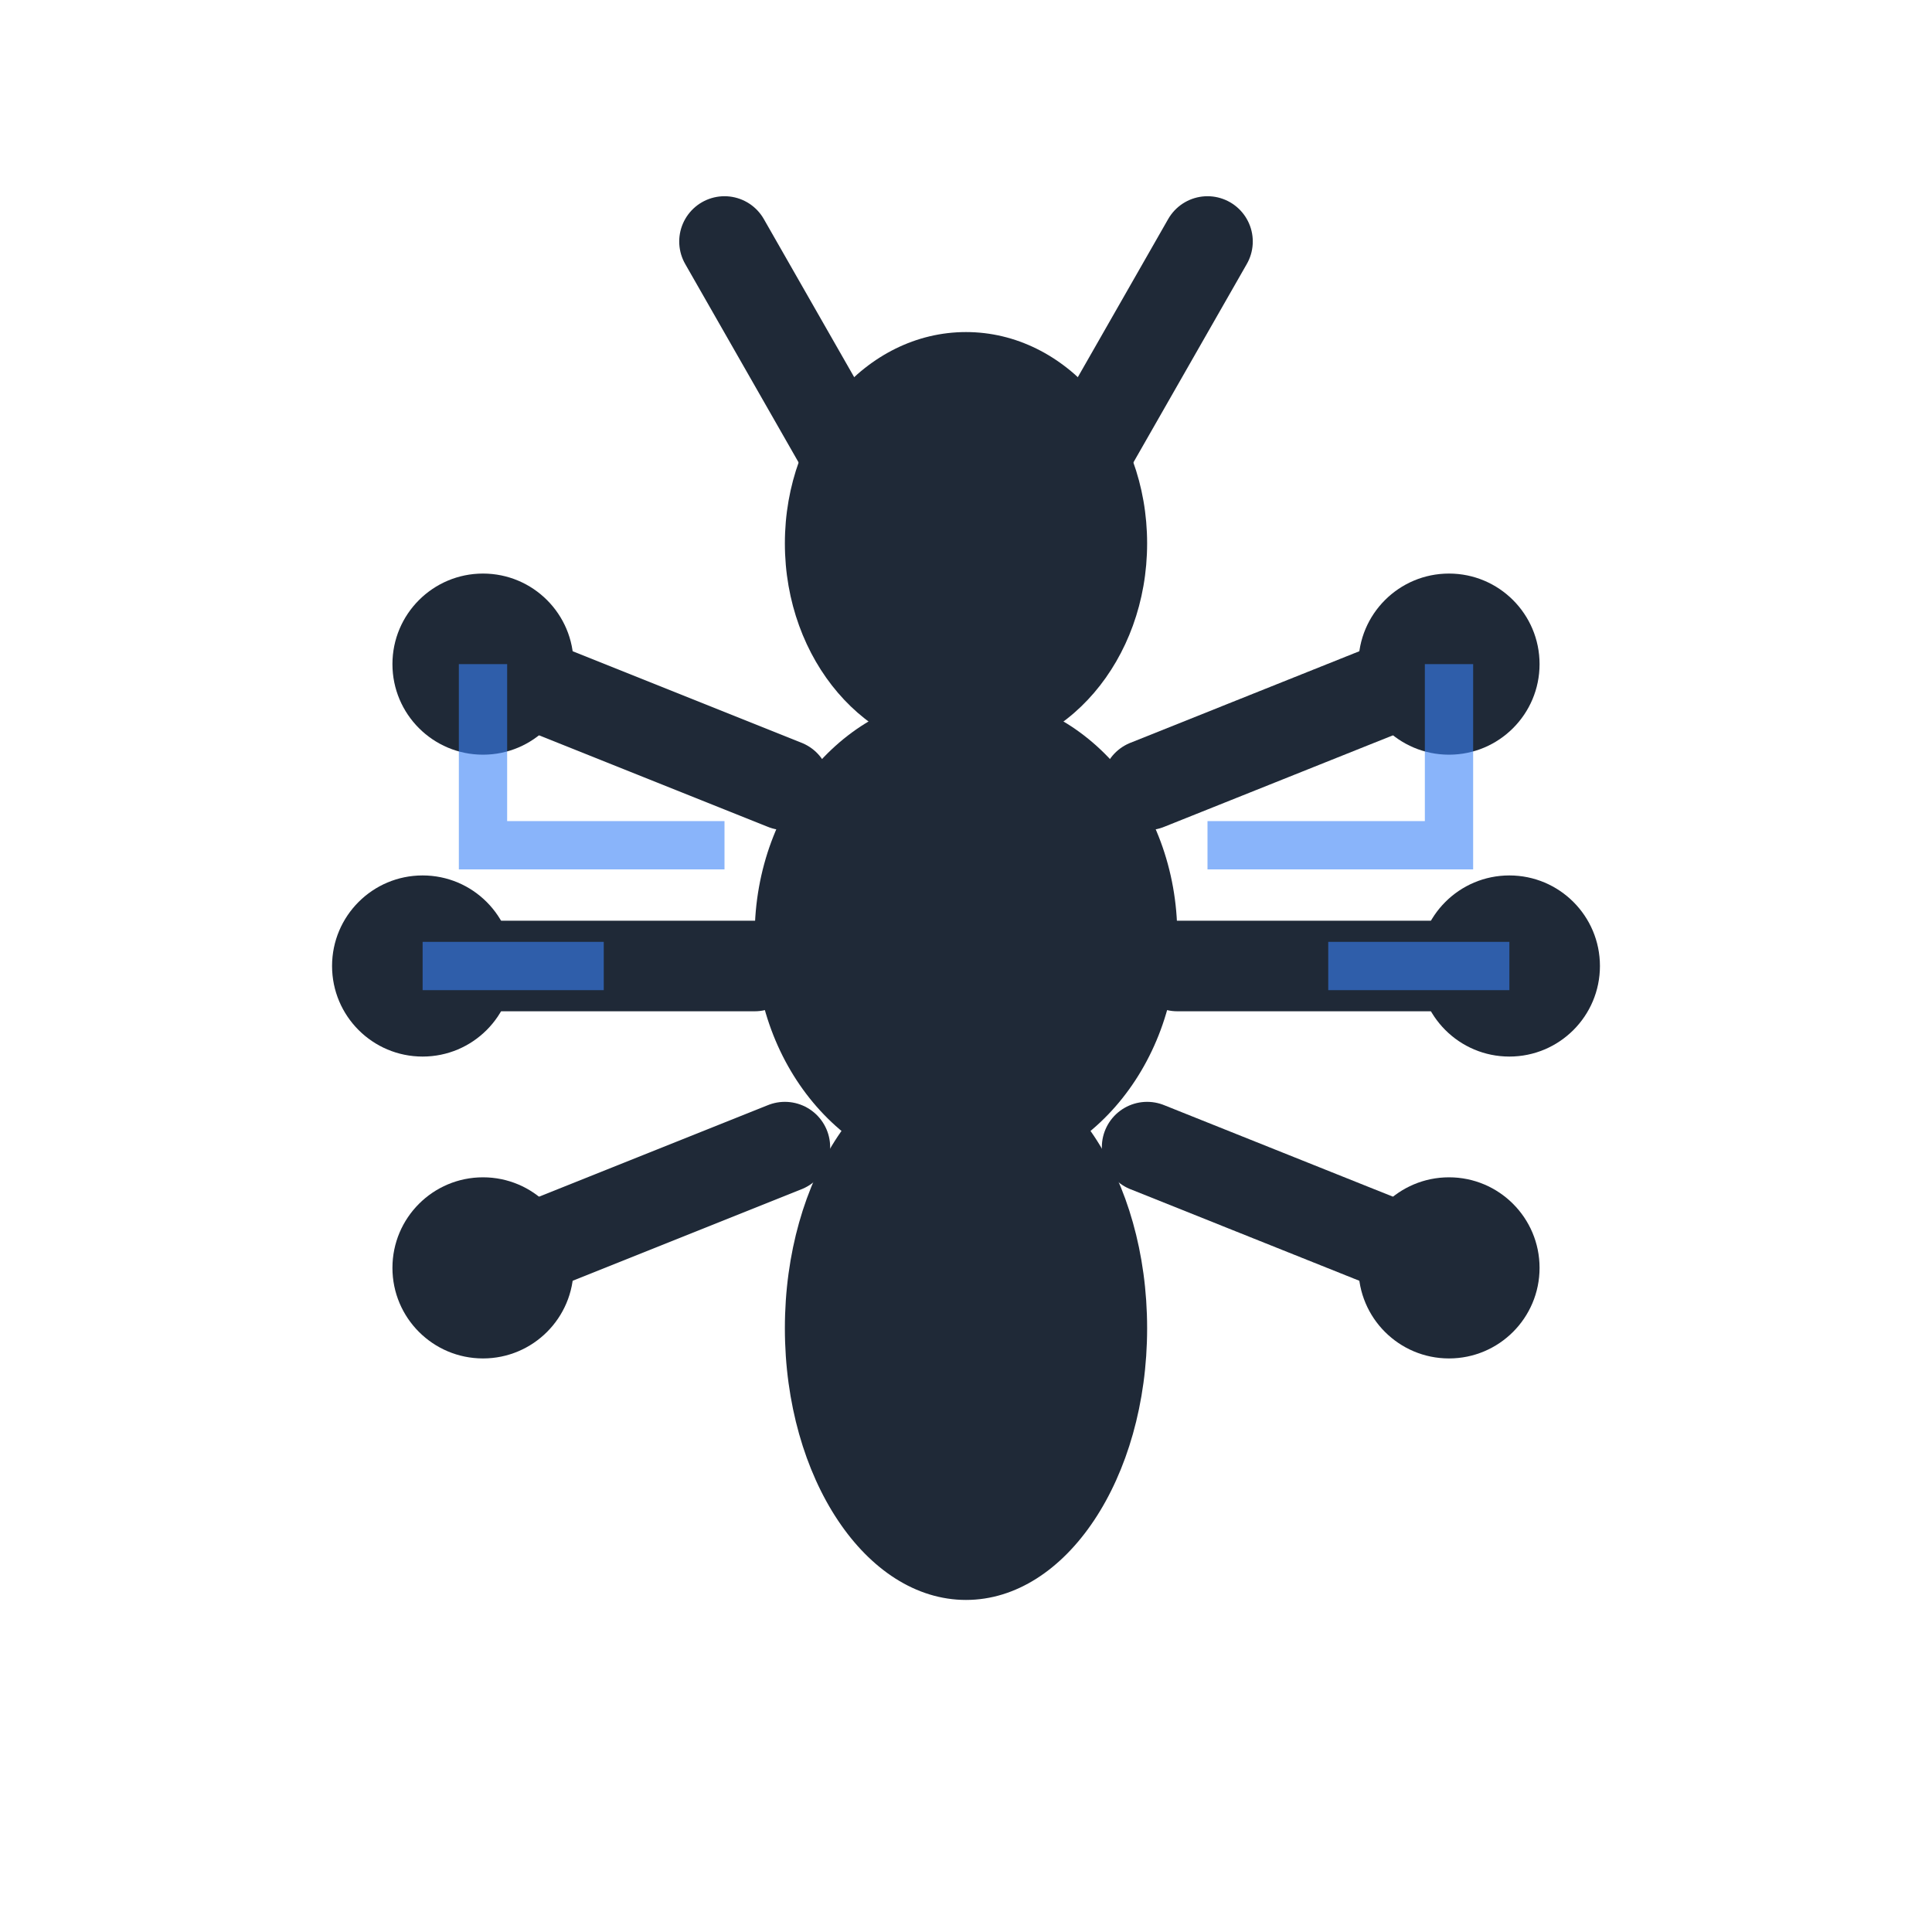
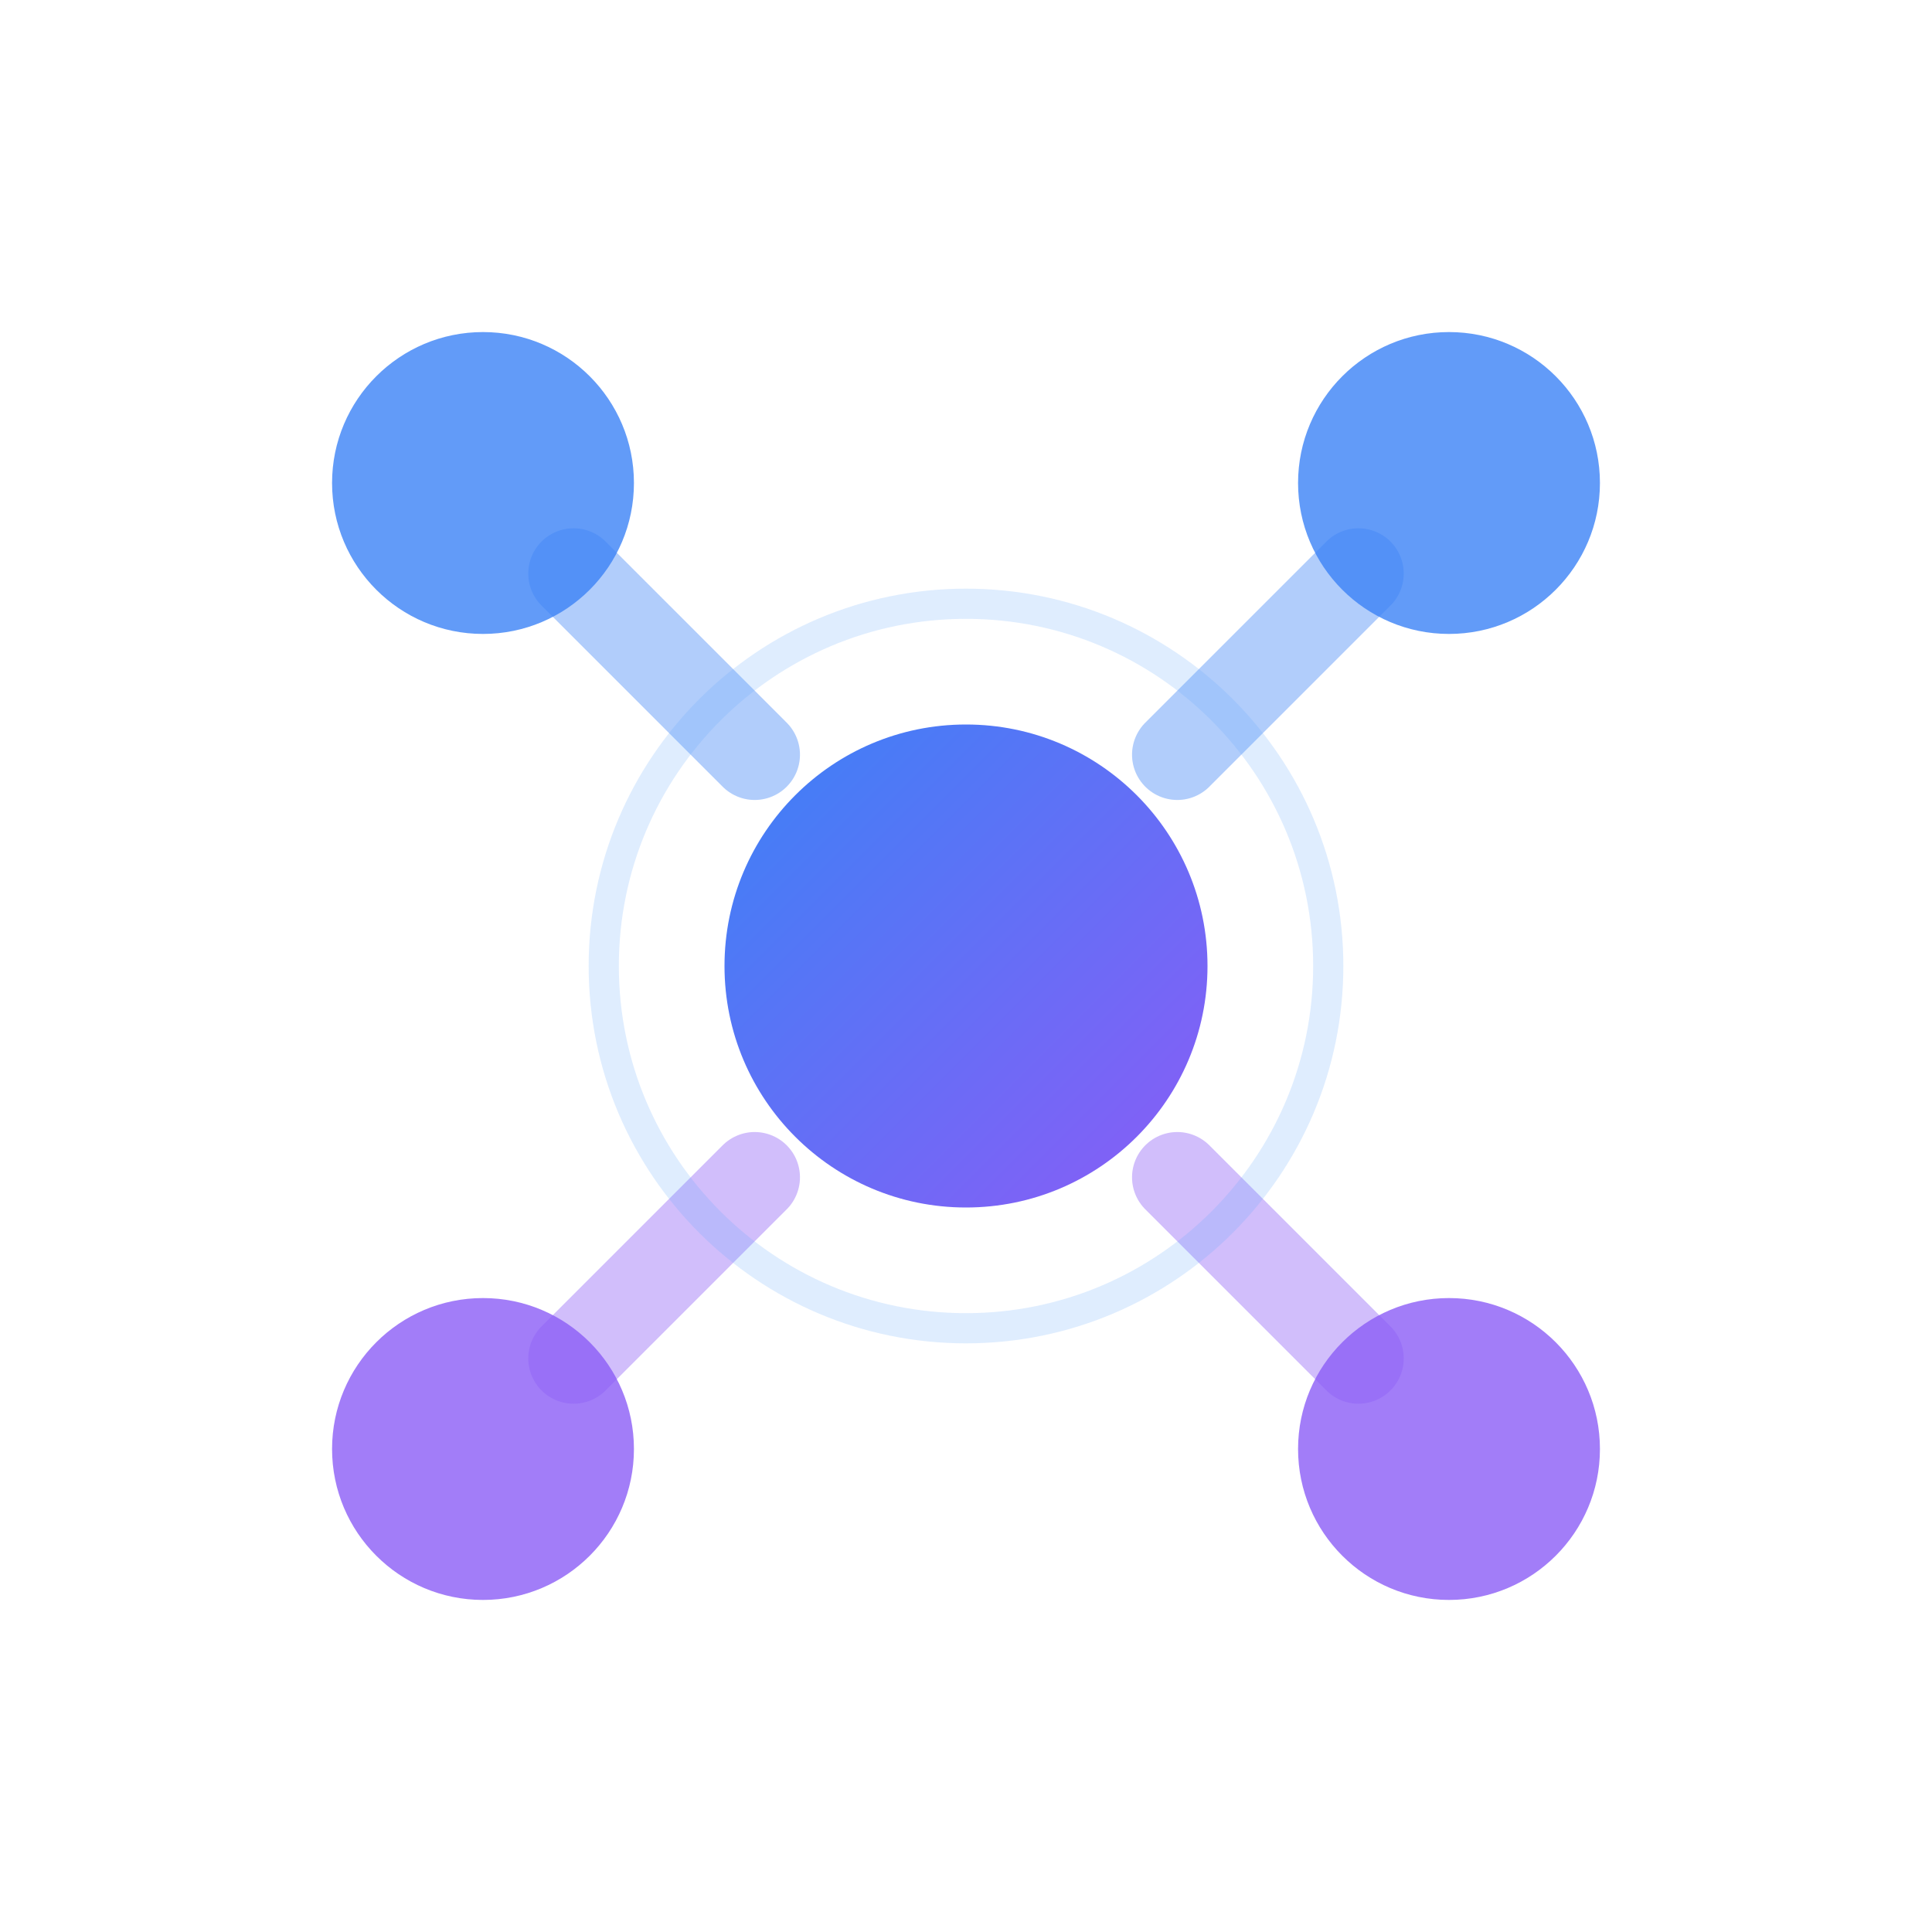
<svg xmlns="http://www.w3.org/2000/svg" width="32" height="32" viewBox="0 0 32 32" fill="none">
  <g class="logo-light">
-     <ellipse cx="16" cy="9" rx="3" ry="3.5" fill="#1f2937" />
-     <ellipse cx="16" cy="15.5" rx="3.5" ry="4" fill="#1f2937" />
-     <ellipse cx="16" cy="22" rx="3" ry="4.5" fill="#1f2937" />
-     <path d="M14 7.5 L12 4 M18 7.5 L20 4" stroke="#1f2937" stroke-width="1.5" stroke-linecap="round" />
-     <path d="M13 13 L8 11" stroke="#1f2937" stroke-width="1.5" stroke-linecap="round" />
-     <circle cx="8" cy="11" r="1.5" fill="#1f2937" />
-     <path d="M12.5 16 L7 16" stroke="#1f2937" stroke-width="1.5" stroke-linecap="round" />
-     <circle cx="7" cy="16" r="1.5" fill="#1f2937" />
-     <path d="M13 19 L8 21" stroke="#1f2937" stroke-width="1.5" stroke-linecap="round" />
-     <circle cx="8" cy="21" r="1.5" fill="#1f2937" />
-     <path d="M19 13 L24 11" stroke="#1f2937" stroke-width="1.5" stroke-linecap="round" />
-     <circle cx="24" cy="11" r="1.5" fill="#1f2937" />
-     <path d="M19.5 16 L25 16" stroke="#1f2937" stroke-width="1.5" stroke-linecap="round" />
-     <circle cx="25" cy="16" r="1.5" fill="#1f2937" />
-     <path d="M19 19 L24 21" stroke="#1f2937" stroke-width="1.5" stroke-linecap="round" />
-     <circle cx="24" cy="21" r="1.5" fill="#1f2937" />
-     <path d="M8 11 L8 14 L12 14" stroke="#3b82f6" stroke-width="0.8" opacity="0.6" />
-     <path d="M24 11 L24 14 L20 14" stroke="#3b82f6" stroke-width="0.8" opacity="0.6" />
-     <path d="M7 16 L10 16" stroke="#3b82f6" stroke-width="0.8" opacity="0.6" />
-     <path d="M25 16 L22 16" stroke="#3b82f6" stroke-width="0.8" opacity="0.6" />
+     <defs>
+       <linearGradient id="gradientLight" x1="0%" y1="0%" x2="100%" y2="100%">
+         <stop offset="0%" style="stop-color:#3b82f6;stop-opacity:1" />
+         <stop offset="100%" style="stop-color:#8b5cf6;stop-opacity:1" />
+       </linearGradient>
+     </defs>
+     <circle cx="16" cy="16" r="4" fill="url(#gradientLight)" />
+     <circle cx="8" cy="8" r="2.5" fill="#3b82f6" opacity="0.8" />
+     <circle cx="24" cy="8" r="2.5" fill="#3b82f6" opacity="0.8" />
+     <circle cx="8" cy="24" r="2.5" fill="#8b5cf6" opacity="0.8" />
+     <circle cx="24" cy="24" r="2.5" fill="#8b5cf6" opacity="0.8" />
+     <path d="M9.5 9.5 L12.5 12.5" stroke="#3b82f6" stroke-width="1.5" stroke-linecap="round" opacity="0.4" />
+     <path d="M22.5 9.5 L19.5 12.5" stroke="#3b82f6" stroke-width="1.5" stroke-linecap="round" opacity="0.4" />
+     <path d="M9.5 22.5 L12.5 19.5" stroke="#8b5cf6" stroke-width="1.5" stroke-linecap="round" opacity="0.4" />
+     <path d="M22.5 22.5 L19.5 19.5" stroke="#8b5cf6" stroke-width="1.5" stroke-linecap="round" opacity="0.4" />
+     <circle cx="16" cy="16" r="6" stroke="#60a5fa" stroke-width="0.5" opacity="0.2" fill="none" />
  </g>
  <g class="logo-dark" style="display: none;">
-     <ellipse cx="16" cy="9" rx="3" ry="3.5" fill="#f9fafb" />
-     <ellipse cx="16" cy="15.5" rx="3.5" ry="4" fill="#f9fafb" />
-     <ellipse cx="16" cy="22" rx="3" ry="4.5" fill="#f9fafb" />
-     <path d="M14 7.5 L12 4 M18 7.5 L20 4" stroke="#f9fafb" stroke-width="1.5" stroke-linecap="round" />
-     <path d="M13 13 L8 11" stroke="#f9fafb" stroke-width="1.5" stroke-linecap="round" />
-     <circle cx="8" cy="11" r="1.5" fill="#f9fafb" />
-     <path d="M12.5 16 L7 16" stroke="#f9fafb" stroke-width="1.5" stroke-linecap="round" />
-     <circle cx="7" cy="16" r="1.5" fill="#f9fafb" />
-     <path d="M13 19 L8 21" stroke="#f9fafb" stroke-width="1.5" stroke-linecap="round" />
-     <circle cx="8" cy="21" r="1.5" fill="#f9fafb" />
-     <path d="M19 13 L24 11" stroke="#f9fafb" stroke-width="1.5" stroke-linecap="round" />
-     <circle cx="24" cy="11" r="1.5" fill="#f9fafb" />
-     <path d="M19.5 16 L25 16" stroke="#f9fafb" stroke-width="1.5" stroke-linecap="round" />
-     <circle cx="25" cy="16" r="1.5" fill="#f9fafb" />
-     <path d="M19 19 L24 21" stroke="#f9fafb" stroke-width="1.5" stroke-linecap="round" />
-     <circle cx="24" cy="21" r="1.5" fill="#f9fafb" />
-     <path d="M8 11 L8 14 L12 14" stroke="#60a5fa" stroke-width="0.8" opacity="0.8" />
-     <path d="M24 11 L24 14 L20 14" stroke="#60a5fa" stroke-width="0.8" opacity="0.8" />
-     <path d="M7 16 L10 16" stroke="#60a5fa" stroke-width="0.8" opacity="0.8" />
-     <path d="M25 16 L22 16" stroke="#60a5fa" stroke-width="0.8" opacity="0.8" />
+     <defs>
+       <linearGradient id="gradientDark" x1="0%" y1="0%" x2="100%" y2="100%">
+         <stop offset="0%" style="stop-color:#60a5fa;stop-opacity:1" />
+         <stop offset="100%" style="stop-color:#a78bfa;stop-opacity:1" />
+       </linearGradient>
+     </defs>
+     <circle cx="16" cy="16" r="4" fill="url(#gradientDark)" />
+     <circle cx="8" cy="8" r="2.5" fill="#60a5fa" opacity="0.8" />
+     <circle cx="24" cy="8" r="2.5" fill="#60a5fa" opacity="0.8" />
+     <circle cx="8" cy="24" r="2.5" fill="#a78bfa" opacity="0.8" />
+     <circle cx="24" cy="24" r="2.5" fill="#a78bfa" opacity="0.8" />
+     <path d="M9.5 9.5 L12.5 12.5" stroke="#60a5fa" stroke-width="1.5" stroke-linecap="round" opacity="0.4" />
+     <path d="M22.5 9.5 L19.5 12.5" stroke="#60a5fa" stroke-width="1.5" stroke-linecap="round" opacity="0.4" />
+     <path d="M9.5 22.5 L12.5 19.5" stroke="#a78bfa" stroke-width="1.5" stroke-linecap="round" opacity="0.4" />
+     <path d="M22.5 22.5 L19.5 19.5" stroke="#a78bfa" stroke-width="1.5" stroke-linecap="round" opacity="0.4" />
+     <circle cx="16" cy="16" r="6" stroke="#93c5fd" stroke-width="0.5" opacity="0.2" fill="none" />
  </g>
  <style>
    /* Show light version by default, hide dark */
    .logo-light { display: block; }
    .logo-dark { display: none; }
    
    /* In dark mode, show dark version, hide light */
    @media (prefers-color-scheme: dark) {
      .logo-light { display: none; }
      .logo-dark { display: block; }
    }
  </style>
</svg>
